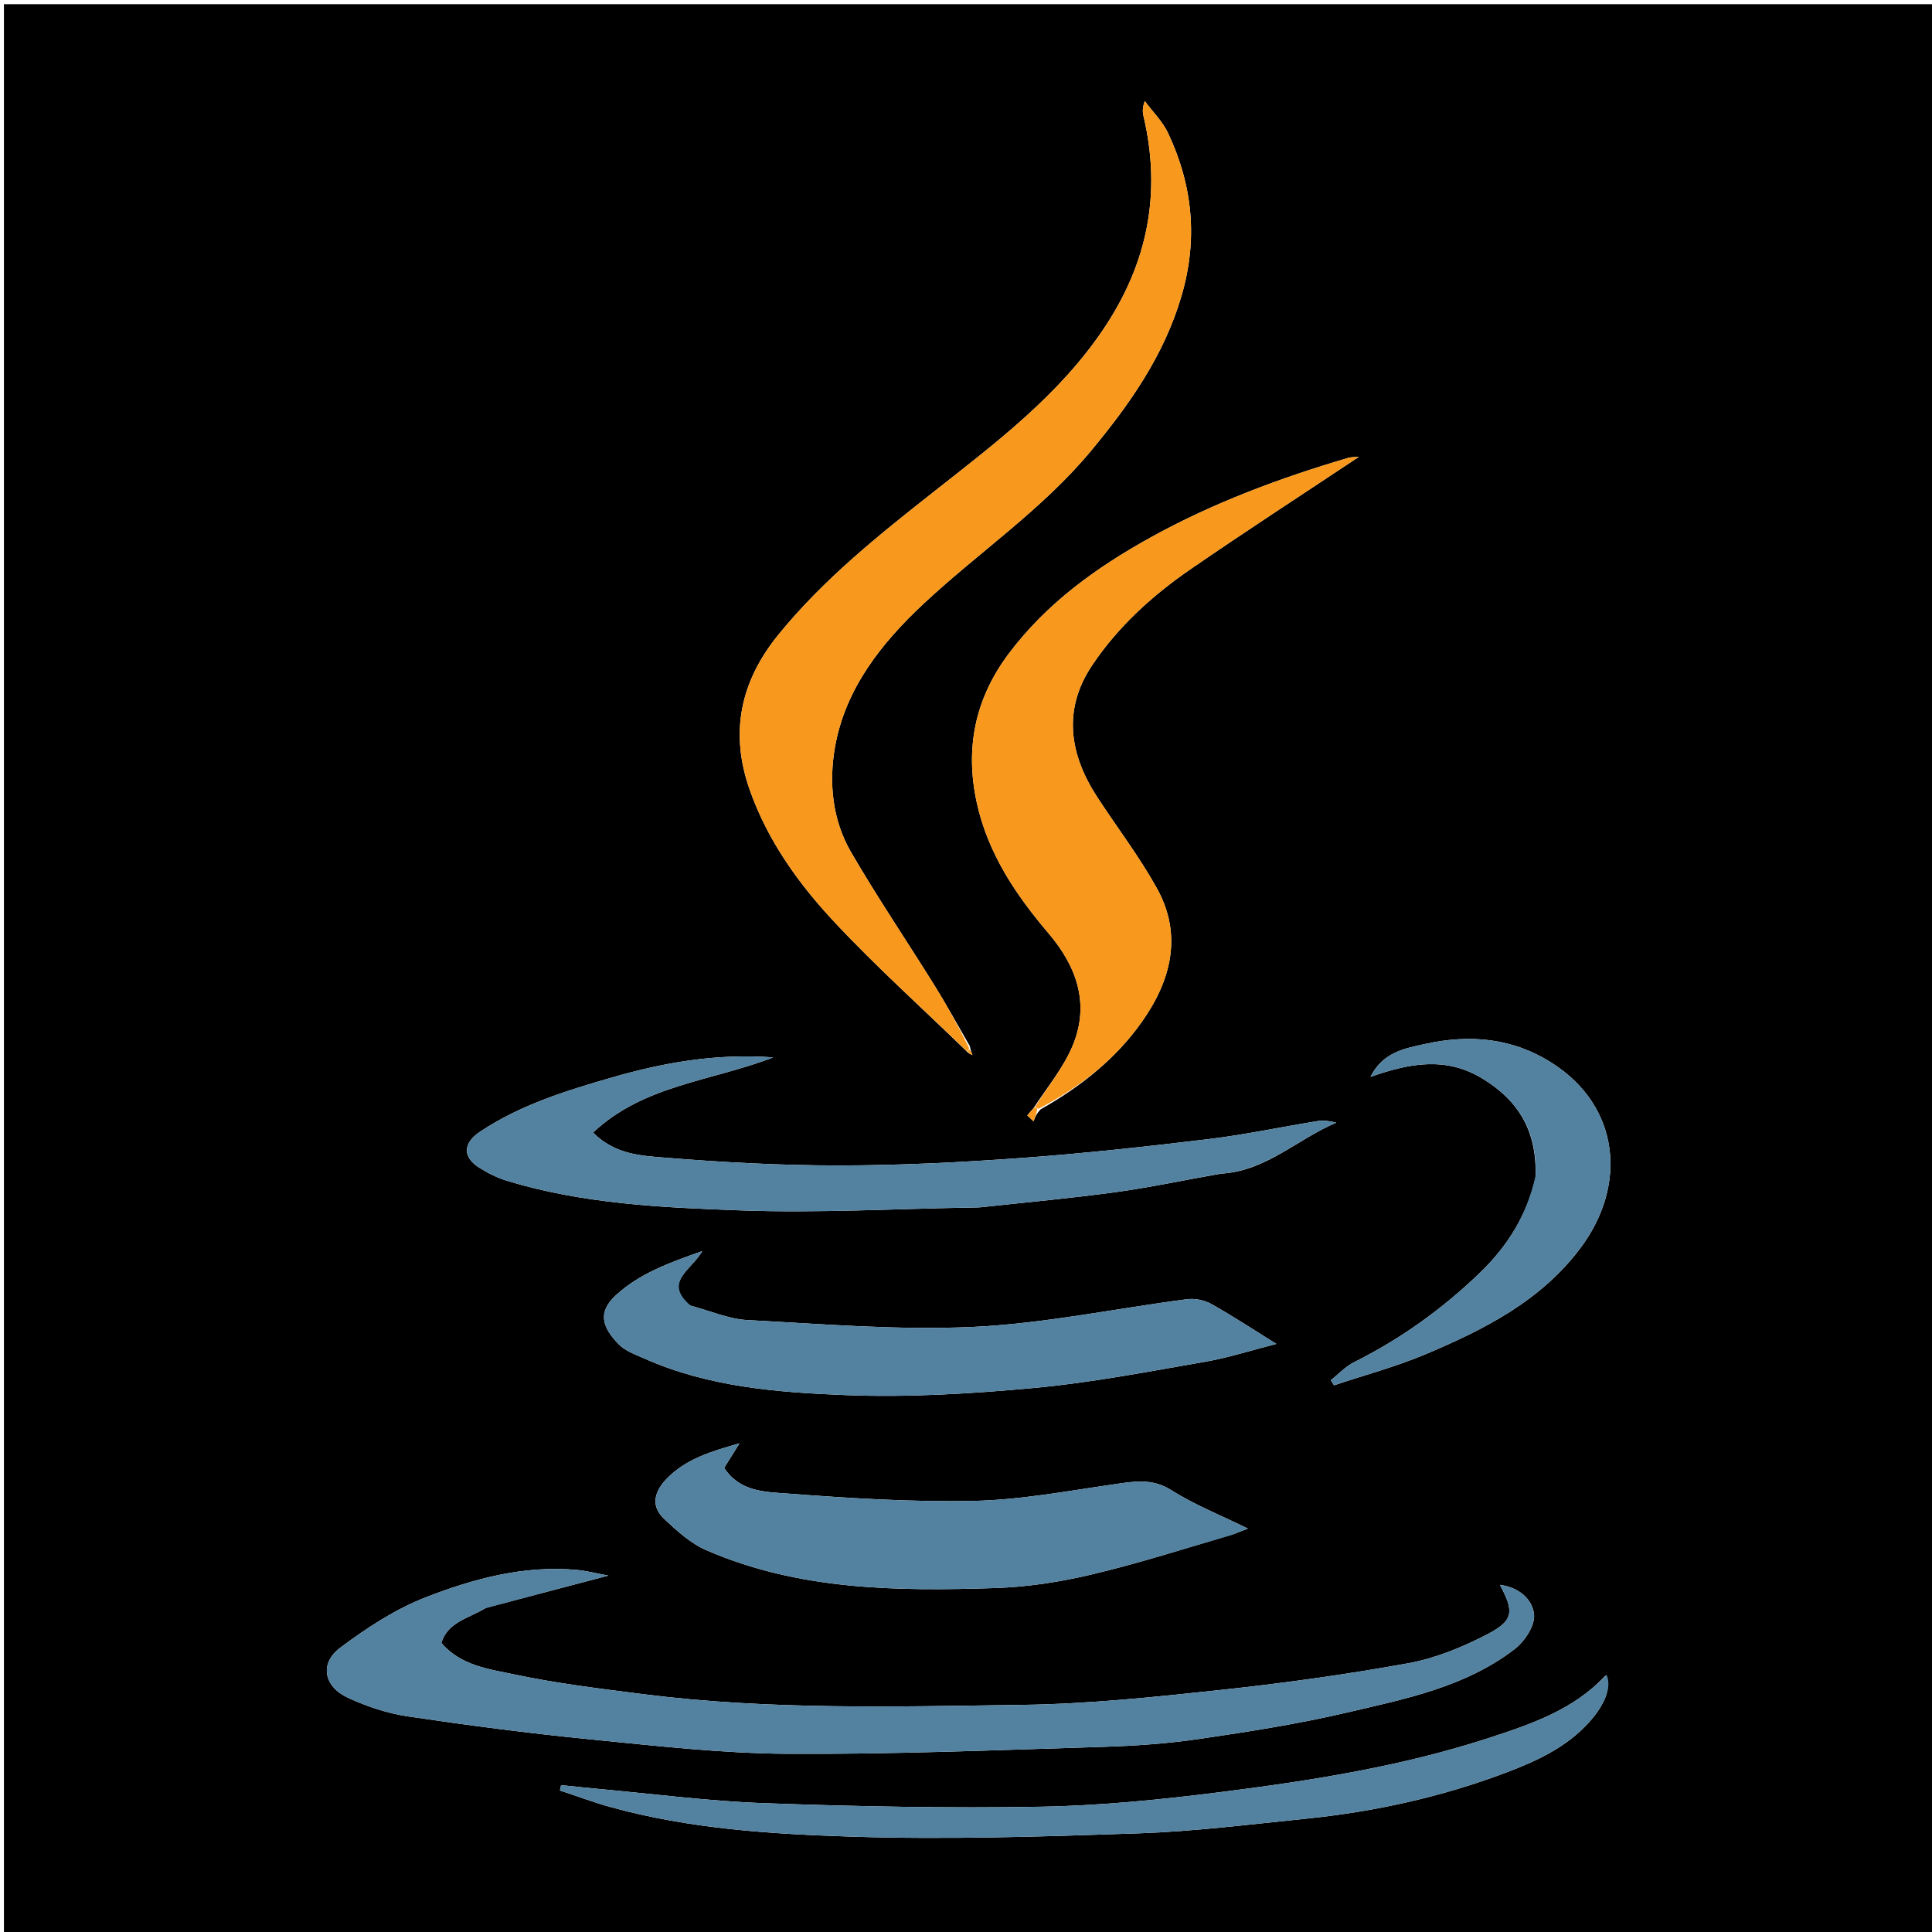
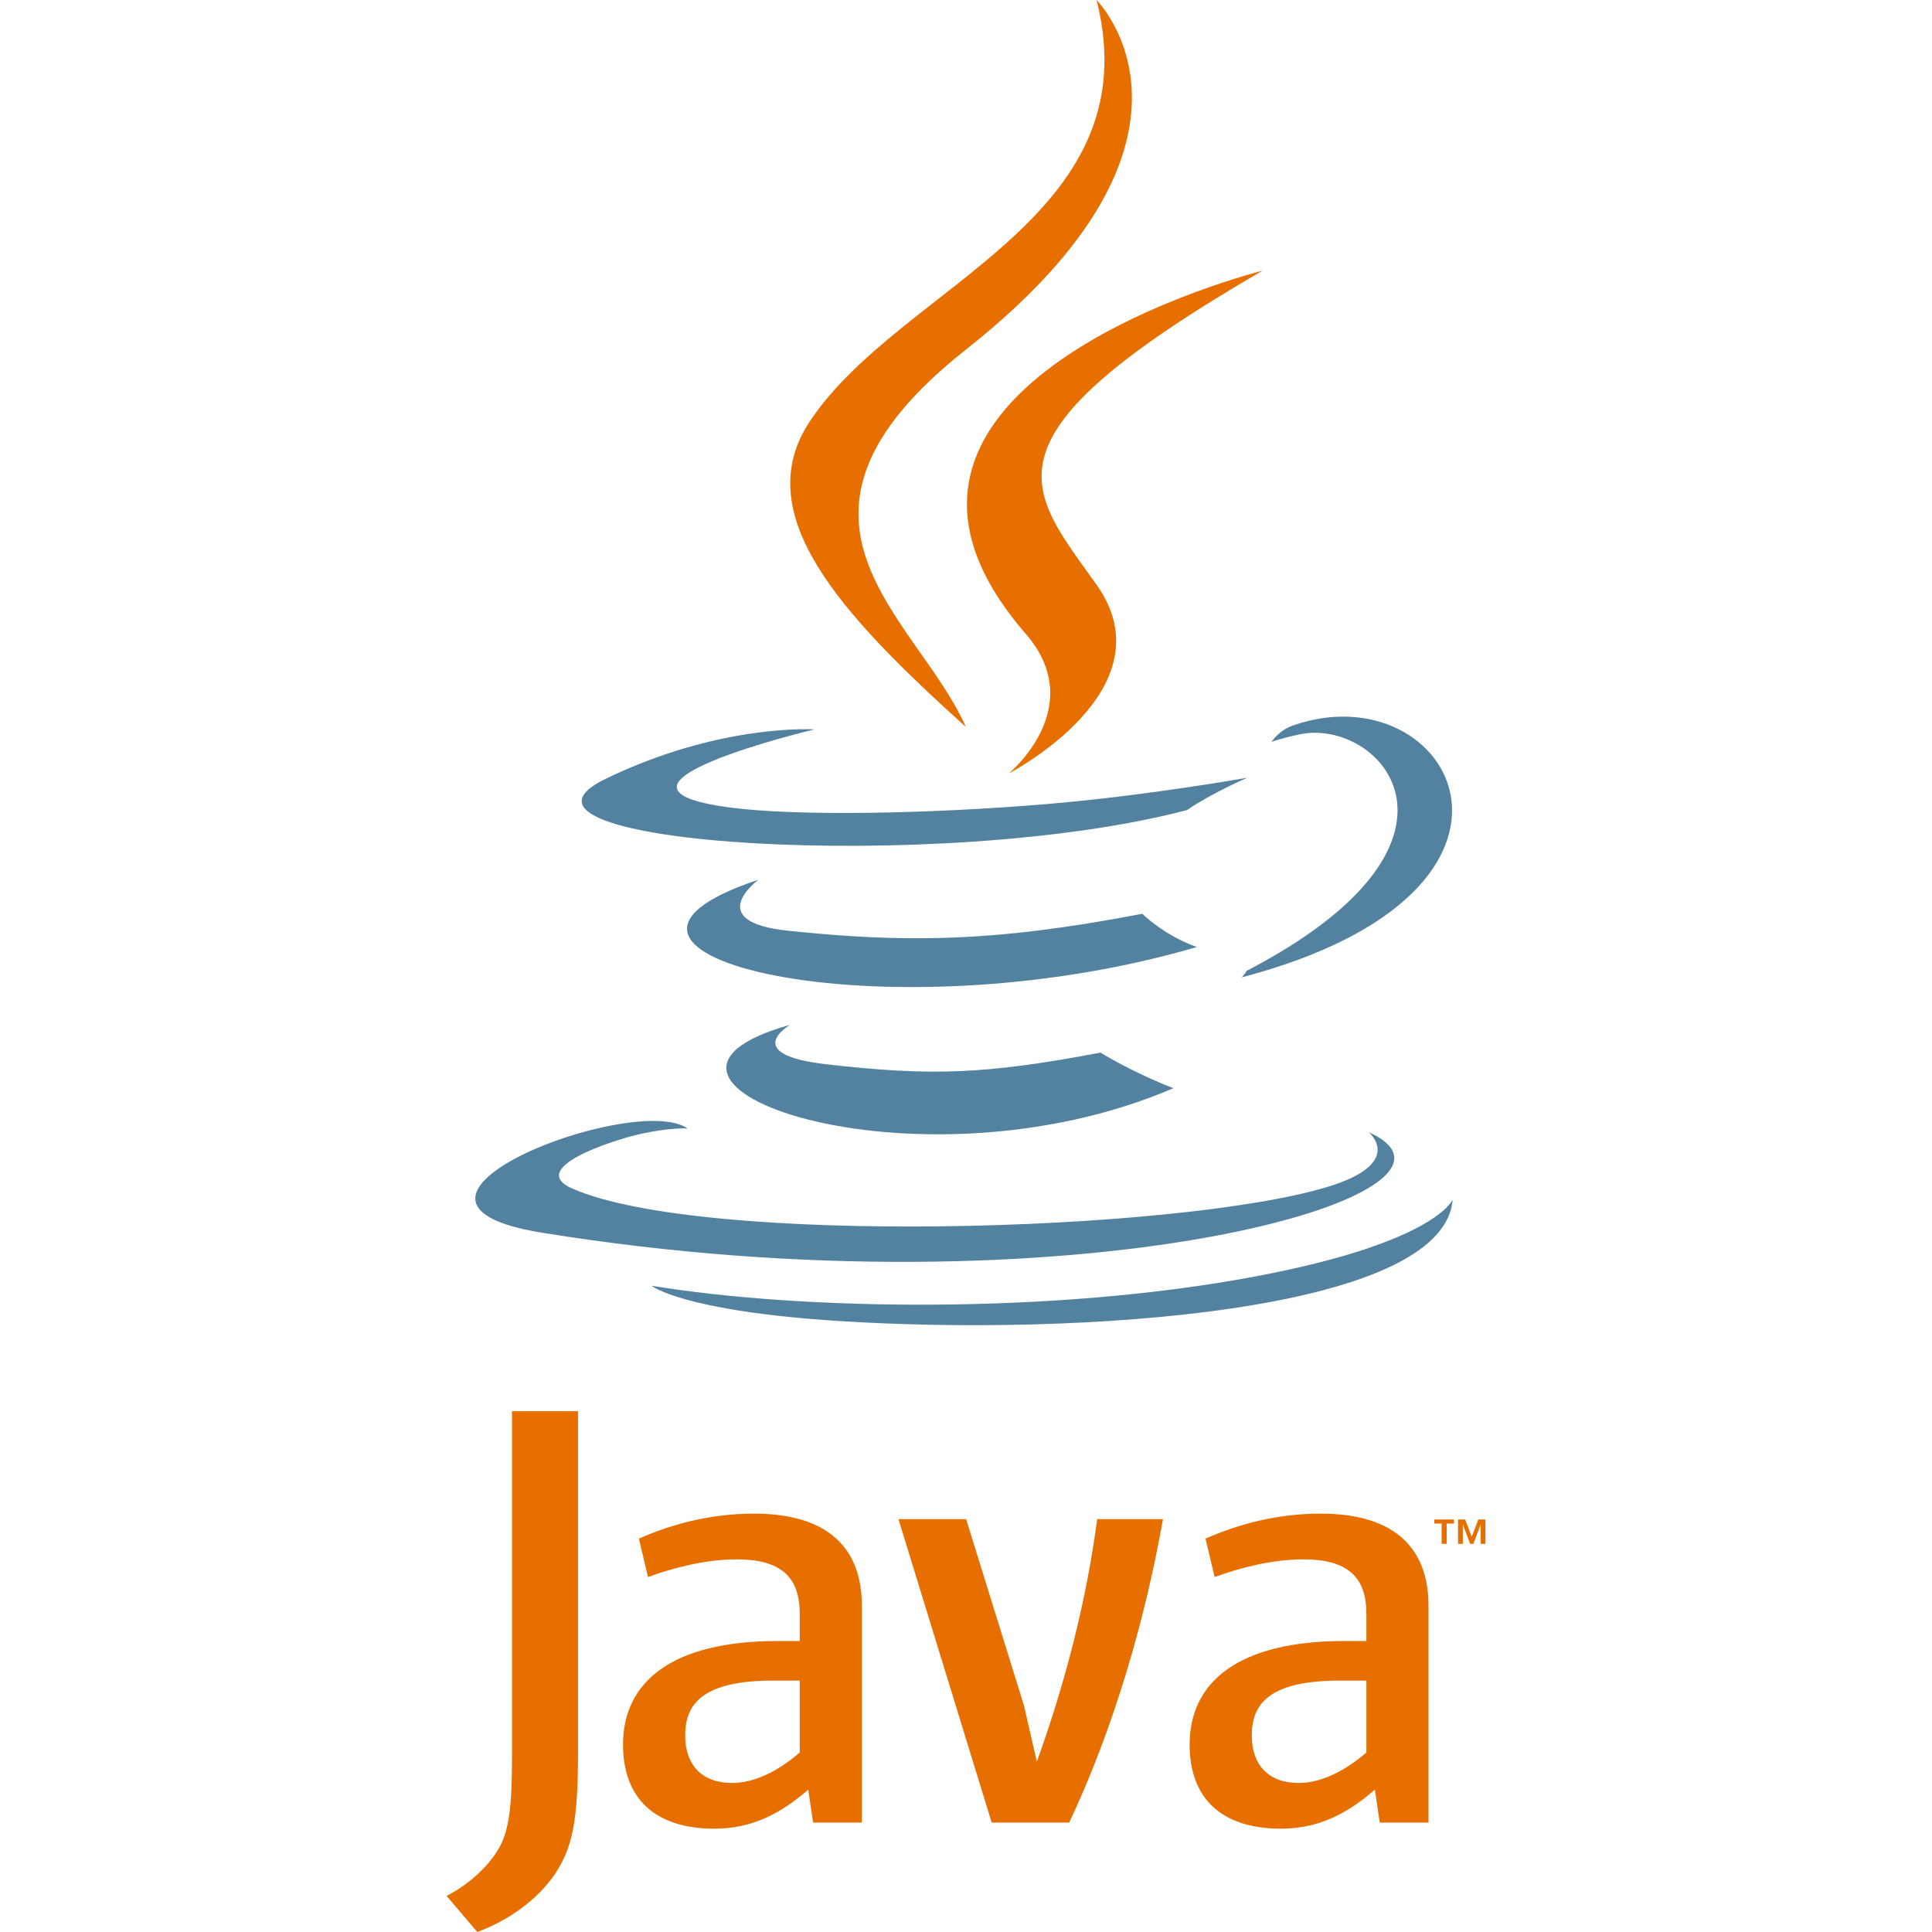
- <svg xmlns="http://www.w3.org/2000/svg" version="1.1" id="Layer_1" x="0px" y="0px" width="100%" viewBox="0 0 512 512" enable-background="new 0 0 512 512" xml:space="preserve">
-   <path fill="#000000" opacity="1" stroke="none" d=" M347,513   C231.361,513 116.223,513 1.042,513   C1.042,342.403 1.042,171.806 1.042,1.105   C171.555,1.105 342.111,1.105 512.833,1.105   C512.833,171.667 512.833,342.333 512.833,513   C457.806,513 402.653,513 347,513  M275.786,293.979   C286.344,288.026 295.729,280.599 302.713,270.649   C310.388,259.713 313.449,247.724 306.553,235.329   C301.908,226.979 296.047,219.31 290.809,211.285   C283.377,199.898 281.572,188.001 289.455,176.266   C296.262,166.133 305.285,157.888 315.309,150.978   C330.118,140.769 345.218,130.983 360.104,121.077   C359.327,121.147 358.213,121.067 357.211,121.363   C339.14,126.7 321.586,133.226 305.009,142.386   C290.481,150.413 277.294,159.929 267.281,173.292   C258.457,185.067 255.672,198.219 258.861,212.74   C261.824,226.233 269.214,237.157 277.921,247.401   C285.319,256.105 288.797,265.914 284.378,276.841   C281.997,282.727 277.73,287.85 273.839,293.731   C273.303,294.353 272.768,294.974 272.232,295.595   C272.786,296.117 273.34,296.638 273.895,297.159   C274.288,296.133 274.682,295.107 275.786,293.979  M256.697,279.118   C257.037,279.286 257.376,279.454 257.716,279.623   C257.503,279.058 257.291,278.493 256.997,277.197   C253.913,271.877 250.963,266.473 247.718,261.253   C240.351,249.401 232.496,237.838 225.502,225.773   C220.58,217.284 219.622,207.404 221.272,198.02   C224.005,182.479 233.629,170.394 244.777,159.977   C259.409,146.305 276.219,135.047 289.158,119.445   C299.433,107.057 308.494,94.179 313.111,78.424   C317.502,63.439 316.103,49.172 309.566,35.296   C308.096,32.176 305.469,29.601 303.375,26.776   C302.756,28.505 302.772,29.641 303.028,30.72   C307.854,51.076 304.174,69.71 292.502,87.104   C280.725,104.653 264.205,117.14 247.973,129.92   C233.072,141.651 218.281,153.424 206.245,168.248   C196.221,180.593 193.319,194.131 198.701,209.365   C203.469,222.864 211.667,234.25 221.225,244.457   C232.38,256.371 244.572,267.314 256.697,279.118  M128.814,426.081   C139.271,423.327 149.728,420.574 161.226,417.546   C157.947,416.946 155.381,416.267 152.776,416.035   C138.827,414.793 125.548,418.362 112.865,423.291   C104.773,426.437 97.182,431.413 90.181,436.655   C84.621,440.819 85.767,446.954 92.238,449.938   C97.219,452.234 102.641,454.05 108.048,454.854   C124.101,457.238 140.212,459.346 156.361,460.942   C173.742,462.66 191.186,464.663 208.614,464.774   C236.478,464.951 264.354,463.779 292.218,462.936   C300.772,462.677 309.369,462.077 317.829,460.836   C330.922,458.916 344.044,456.866 356.915,453.853   C372.456,450.216 388.403,447.059 401.46,436.977   C404.077,434.956 406.819,430.778 406.538,427.881   C406.147,423.844 402.518,420.627 397.493,420.012   C401.312,427.069 401.162,429.475 394.149,433.111   C387.587,436.513 380.441,439.467 373.218,440.777   C356.632,443.784 339.888,446.098 323.122,447.894   C305.76,449.754 288.308,451.571 270.874,451.808   C237.386,452.262 203.827,453.216 170.46,448.97   C159.092,447.524 147.675,446.145 136.481,443.783   C129.636,442.339 122.117,441.443 116.952,435.391   C118.703,429.78 124.098,428.952 128.814,426.081  M323.611,311.022   C335.496,310.37 343.833,301.851 354.119,297.517   C352.369,297.066 350.725,296.848 349.158,297.102   C339.473,298.669 329.852,300.725 320.123,301.895   C303.646,303.876 287.131,305.688 270.582,306.884   C254.583,308.041 238.522,308.842 222.488,308.854   C207.122,308.865 191.723,308.047 176.403,306.807   C170.031,306.291 163.027,306.028 157.163,300.145   C170.559,287.514 188.425,286.569 204.918,280.218   C189.585,279.109 175.614,281.653 161.926,285.618   C149.859,289.115 137.796,292.845 127.174,299.947   C122.72,302.925 122.533,306.587 126.921,309.388   C129.223,310.859 131.762,312.133 134.367,312.927   C154.539,319.072 175.485,320.021 196.273,320.767   C216.827,321.505 237.449,320.334 258.042,319.999   C258.708,319.988 259.378,319.999 260.038,319.926   C271.942,318.624 283.878,317.548 295.738,315.923   C304.793,314.682 313.752,312.742 323.611,311.022  M326.944,406.544   C327.935,406.158 328.925,405.772 330.691,405.084   C323.426,401.513 316.559,398.806 310.437,394.923   C305.241,391.628 300.413,392.612 295.064,393.381   C282.74,395.154 270.373,397.498 257.986,397.752   C241.491,398.09 224.931,397.034 208.459,395.79   C202.726,395.357 196.052,395.339 191.909,389   C193.026,387.214 194.242,385.269 195.974,382.5   C188.431,384.643 181.9,386.622 176.88,391.678   C173.641,394.941 172.147,398.863 175.977,402.482   C179.342,405.663 182.998,408.992 187.158,410.803   C211.694,421.483 237.769,421.697 263.836,420.844   C272.296,420.567 280.848,419.249 289.095,417.299   C301.604,414.343 313.884,410.419 326.944,406.544  M182.668,345.914   C175.633,339.786 183.305,336.545 186.102,331.555   C177.408,334.637 169.644,337.411 163.314,343.158   C158.185,347.815 159.68,351.814 163.936,356.226   C165.655,358.009 168.347,358.942 170.713,359.999   C187.686,367.576 205.968,369.003 224.053,369.717   C240.699,370.375 257.501,369.351 274.119,367.814   C289.237,366.416 304.229,363.502 319.217,360.908   C325.5,359.821 331.627,357.835 338.246,356.151   C331.999,352.27 326.597,348.693 320.958,345.542   C319.136,344.525 316.612,344.043 314.538,344.311   C295.706,346.748 276.966,350.733 258.074,351.633   C238.127,352.584 218.032,350.871 198.027,349.829   C193.112,349.573 188.296,347.403 182.668,345.914  M425.48,444.041   C417.084,453.094 405.745,456.938 394.583,460.578   C371.668,468.051 347.889,471.829 324.059,474.851   C308.07,476.879 291.937,478.513 275.841,478.798   C251.429,479.231 226.98,478.736 202.574,477.862   C187.642,477.327 172.761,475.352 157.858,474.008   C154.803,473.733 151.754,473.391 148.701,473.08   C148.597,473.553 148.492,474.026 148.387,474.499   C152.952,476.002 157.463,477.703 162.091,478.972   C182.848,484.664 204.265,486.042 225.541,486.727   C250.923,487.543 276.383,486.727 301.783,485.854   C316.56,485.347 331.298,483.473 346.03,481.98   C364.143,480.145 381.858,476.251 398.888,469.841   C406.983,466.794 414.996,463.166 421.063,456.473   C425.255,451.848 427.222,447.104 425.48,444.041  M406.925,312.014   C404.699,321.928 399.568,330.158 392.334,337.166   C382.372,346.815 371.245,354.799 358.819,361.014   C356.548,362.149 354.718,364.164 352.684,365.773   C352.967,366.221 353.25,366.67 353.532,367.118   C361.681,364.389 370.041,362.161 377.933,358.824   C393.403,352.284 408.284,344.784 418.805,330.78   C431.379,314.044 429.234,293.237 411.425,281.793   C400.931,275.05 389.59,274.029 377.609,276.67   C372.023,277.902 366.493,278.884 363.185,285.382   C373.59,281.731 383.218,279.916 392.94,285.873   C402.566,291.771 407.38,299.894 406.925,312.014  z" />
-   <path fill="#F8981D" opacity="1" stroke="none" d=" M256.315,278.678   C244.572,267.314 232.38,256.371 221.225,244.457   C211.667,234.25 203.469,222.864 198.701,209.365   C193.319,194.131 196.221,180.593 206.245,168.248   C218.281,153.424 233.072,141.651 247.973,129.92   C264.205,117.14 280.725,104.653 292.502,87.104   C304.174,69.71 307.854,51.076 303.028,30.72   C302.772,29.641 302.756,28.505 303.375,26.776   C305.469,29.601 308.096,32.176 309.566,35.296   C316.103,49.172 317.502,63.439 313.111,78.424   C308.494,94.179 299.433,107.057 289.158,119.445   C276.219,135.047 259.409,146.305 244.777,159.977   C233.629,170.394 224.005,182.479 221.272,198.02   C219.622,207.404 220.58,217.284 225.502,225.773   C232.496,237.838 240.351,249.401 247.718,261.253   C250.963,266.473 253.913,271.877 256.845,277.749   C256.567,278.426 256.441,278.552 256.315,278.678  z" />
-   <path fill="#5382A1" opacity="1" stroke="none" d=" M128.461,426.248   C124.098,428.952 118.703,429.78 116.952,435.391   C122.117,441.443 129.636,442.339 136.481,443.783   C147.675,446.145 159.092,447.524 170.46,448.97   C203.827,453.216 237.386,452.262 270.874,451.808   C288.308,451.571 305.76,449.754 323.122,447.894   C339.888,446.098 356.632,443.784 373.218,440.777   C380.441,439.467 387.587,436.513 394.149,433.111   C401.162,429.475 401.312,427.069 397.493,420.012   C402.518,420.627 406.147,423.844 406.538,427.881   C406.819,430.778 404.077,434.956 401.46,436.977   C388.403,447.059 372.456,450.216 356.915,453.853   C344.044,456.866 330.922,458.916 317.829,460.836   C309.369,462.077 300.772,462.677 292.218,462.936   C264.354,463.779 236.478,464.951 208.614,464.774   C191.186,464.663 173.742,462.66 156.361,460.942   C140.212,459.346 124.101,457.238 108.048,454.854   C102.641,454.05 97.219,452.234 92.238,449.938   C85.767,446.954 84.621,440.819 90.181,436.655   C97.182,431.413 104.773,426.437 112.865,423.291   C125.548,418.362 138.827,414.793 152.776,416.035   C155.381,416.267 157.947,416.946 161.226,417.546   C149.728,420.574 139.271,423.327 128.461,426.248  z" />
-   <path fill="#F8981D" opacity="1" stroke="none" d=" M274.314,293.318   C277.73,287.85 281.997,282.727 284.378,276.841   C288.797,265.914 285.319,256.105 277.921,247.401   C269.214,237.157 261.824,226.233 258.861,212.74   C255.672,198.219 258.457,185.067 267.281,173.292   C277.294,159.929 290.481,150.413 305.009,142.386   C321.586,133.226 339.14,126.7 357.211,121.363   C358.213,121.067 359.327,121.147 360.104,121.077   C345.218,130.983 330.118,140.769 315.309,150.978   C305.285,157.888 296.262,166.133 289.455,176.266   C281.572,188.001 283.377,199.898 290.809,211.285   C296.047,219.31 301.908,226.979 306.553,235.329   C313.449,247.724 310.388,259.713 302.713,270.649   C295.729,280.599 286.344,288.026 275.241,293.838   C274.569,293.571 274.441,293.444 274.314,293.318  z" />
-   <path fill="#5382A1" opacity="1" stroke="none" d=" M323.182,311.068   C313.752,312.742 304.793,314.682 295.738,315.923   C283.878,317.548 271.942,318.624 260.038,319.926   C259.378,319.999 258.708,319.988 258.042,319.999   C237.449,320.334 216.827,321.505 196.273,320.767   C175.485,320.021 154.539,319.072 134.367,312.927   C131.762,312.133 129.223,310.859 126.921,309.388   C122.533,306.587 122.72,302.925 127.174,299.947   C137.796,292.845 149.859,289.115 161.926,285.618   C175.614,281.653 189.585,279.109 204.918,280.218   C188.425,286.569 170.559,287.514 157.163,300.145   C163.027,306.028 170.031,306.291 176.403,306.807   C191.723,308.047 207.122,308.865 222.488,308.854   C238.522,308.842 254.583,308.041 270.582,306.884   C287.131,305.688 303.646,303.876 320.123,301.895   C329.852,300.725 339.473,298.669 349.158,297.102   C350.725,296.848 352.369,297.066 354.119,297.517   C343.833,301.851 335.496,310.37 323.182,311.068  z" />
-   <path fill="#5382A1" opacity="1" stroke="none" d=" M326.603,406.725   C313.884,410.419 301.604,414.343 289.095,417.299   C280.848,419.249 272.296,420.567 263.836,420.844   C237.769,421.697 211.694,421.483 187.158,410.803   C182.998,408.992 179.342,405.663 175.977,402.482   C172.147,398.863 173.641,394.941 176.88,391.678   C181.9,386.622 188.431,384.643 195.974,382.5   C194.242,385.269 193.026,387.214 191.909,389   C196.052,395.339 202.726,395.357 208.459,395.79   C224.931,397.034 241.491,398.09 257.986,397.752   C270.373,397.498 282.74,395.154 295.064,393.381   C300.413,392.612 305.241,391.628 310.437,394.923   C316.559,398.806 323.426,401.513 330.691,405.084   C328.925,405.772 327.935,406.158 326.603,406.725  z" />
-   <path fill="#5382A1" opacity="1" stroke="none" d=" M183.052,346.014   C188.296,347.403 193.112,349.573 198.027,349.829   C218.032,350.871 238.127,352.584 258.074,351.633   C276.966,350.733 295.706,346.748 314.538,344.311   C316.612,344.043 319.136,344.525 320.958,345.542   C326.597,348.693 331.999,352.27 338.246,356.151   C331.627,357.835 325.5,359.821 319.217,360.908   C304.229,363.502 289.237,366.416 274.119,367.814   C257.501,369.351 240.699,370.375 224.053,369.717   C205.968,369.003 187.686,367.576 170.713,359.999   C168.347,358.942 165.655,358.009 163.936,356.226   C159.68,351.814 158.185,347.815 163.314,343.158   C169.644,337.411 177.408,334.637 186.102,331.555   C183.305,336.545 175.633,339.786 183.052,346.014  z" />
-   <path fill="#5382A1" opacity="1" stroke="none" d=" M425.763,443.833   C427.222,447.104 425.255,451.848 421.063,456.473   C414.996,463.166 406.983,466.794 398.888,469.841   C381.858,476.251 364.143,480.145 346.03,481.98   C331.298,483.473 316.56,485.347 301.783,485.854   C276.383,486.727 250.923,487.543 225.541,486.727   C204.265,486.042 182.848,484.664 162.091,478.972   C157.463,477.703 152.952,476.002 148.387,474.499   C148.492,474.026 148.597,473.553 148.701,473.08   C151.754,473.391 154.803,473.733 157.858,474.008   C172.761,475.352 187.642,477.327 202.574,477.862   C226.98,478.736 251.429,479.231 275.841,478.798   C291.937,478.513 308.07,476.879 324.059,474.851   C347.889,471.829 371.668,468.051 394.583,460.578   C405.745,456.938 417.084,453.094 425.763,443.833  z" />
-   <path fill="#5382A1" opacity="1" stroke="none" d=" M406.955,311.577   C407.38,299.894 402.566,291.771 392.94,285.873   C383.218,279.916 373.59,281.731 363.185,285.382   C366.493,278.884 372.023,277.902 377.609,276.67   C389.59,274.029 400.931,275.05 411.425,281.793   C429.234,293.237 431.379,314.044 418.805,330.78   C408.284,344.784 393.403,352.284 377.933,358.824   C370.041,362.161 361.681,364.389 353.532,367.118   C353.25,366.67 352.967,366.221 352.684,365.773   C354.718,364.164 356.548,362.149 358.819,361.014   C371.245,354.799 382.372,346.815 392.334,337.166   C399.568,330.158 404.699,321.928 406.955,311.577  z" />
-   <path fill="#F8981D" opacity="1" stroke="none" d=" M274.886,293.89   C274.682,295.107 274.288,296.133 273.895,297.159   C273.34,296.638 272.786,296.117 272.232,295.595   C272.768,294.974 273.303,294.353 274.076,293.524   C274.441,293.444 274.569,293.571 274.886,293.89  z" />
-   <path fill="#F8981D" opacity="1" stroke="none" d=" M256.886,278.114   C257.291,278.493 257.503,279.058 257.716,279.623   C257.376,279.454 257.037,279.286 256.506,278.898   C256.441,278.552 256.567,278.426 256.886,278.114  z" />
+ <svg xmlns="http://www.w3.org/2000/svg" width="800px" height="800px" viewBox="-118.513 4.399 540.906 540.906">
+   <path d="M285.104 430.945h-2.037v-1.14h5.486v1.14h-2.025v5.688h-1.424v-5.688zm10.942.297h-.032l-2.02 5.393h-.924l-2.006-5.393h-.024v5.393h-1.343v-6.828h1.976l1.86 4.835 1.854-4.835h1.969v6.828h-1.311l.001-5.393z" fill="#e76f00" />
+   <path d="M102.681 291.324s-14.178 8.245 10.09 11.035c29.4 3.354 44.426 2.873 76.825-3.259 0 0 8.518 5.341 20.414 9.967-72.63 31.128-164.376-1.803-107.329-17.743M93.806 250.704s-15.902 11.771 8.384 14.283c31.406 3.24 56.208 3.505 99.125-4.759 0 0 5.937 6.018 15.271 9.309-87.815 25.678-185.624 2.025-122.78-18.833" fill="#5382a1" />
+   <path d="M168.625 181.799c17.896 20.604-4.701 39.146-4.701 39.146s45.439-23.458 24.571-52.833c-19.491-27.395-34.438-41.005 46.479-87.934.001-.001-127.013 31.721-66.349 101.621" fill="#e76f00" />
+   <path d="M264.684 321.369s10.492 8.646-11.555 15.333c-41.923 12.7-174.488 16.535-211.314.507-13.238-5.76 11.587-13.752 19.396-15.429 8.144-1.766 12.798-1.437 12.798-1.437-14.722-10.371-95.157 20.363-40.857 29.166 148.084 24.015 269.944-10.814 231.532-28.14M109.499 208.617s-67.431 16.016-23.879 21.832c18.389 2.462 55.047 1.905 89.192-.956 27.906-2.354 55.928-7.358 55.928-7.358s-9.84 4.214-16.959 9.074c-68.475 18.01-200.756 9.631-162.674-8.79 32.206-15.568 58.392-13.802 58.392-13.802M230.462 276.231c69.608-36.171 37.425-70.932 14.96-66.248-5.506 1.146-7.961 2.139-7.961 2.139s2.045-3.202 5.947-4.588c44.441-15.624 78.619 46.081-14.346 70.521 0 0 1.079-.962 1.4-1.824" fill="#5382a1" />
+   <path d="M188.495 4.399s38.55 38.562-36.563 97.862c-60.233 47.567-13.735 74.689-.025 105.678-35.158-31.723-60.96-59.647-43.65-85.637 25.406-38.151 95.792-56.648 80.238-117.903" fill="#e76f00" />
+   <path d="M116.339 374.246c66.815 4.277 169.417-2.373 171.846-33.987 0 0-4.67 11.984-55.219 21.503-57.027 10.731-127.364 9.479-169.081 2.601.002-.002 8.541 7.067 52.454 9.883" fill="#5382a1" />
+   <path d="M105.389 495.049c-6.303 5.467-12.96 8.536-18.934 8.536-8.527 0-13.134-5.113-13.134-13.314 0-8.871 4.937-15.357 24.739-15.357h7.328l.001 20.135m17.392 19.623V453.93c0-15.518-8.85-25.756-30.188-25.756-12.457 0-23.369 3.076-32.238 6.999l2.56 10.752c6.983-2.563 16.022-4.949 24.894-4.949 12.292 0 17.58 4.949 17.58 15.181v7.678h-6.135c-29.865 0-43.337 11.593-43.337 28.993 0 15.018 8.878 23.554 25.594 23.554 10.745 0 18.766-4.437 26.264-10.929l1.361 9.221 13.645-.002zM180.824 514.672h-21.691l-26.106-84.96h18.944l16.198 52.199 3.601 15.699c8.195-22.698 13.992-45.726 16.891-67.898h18.427c-4.938 27.976-13.822 58.684-26.264 84.96M264.038 495.049c-6.315 5.467-12.983 8.536-18.958 8.536-8.512 0-13.131-5.113-13.131-13.314 0-8.871 4.947-15.357 24.748-15.357h7.341v20.135m17.39 19.623V453.93c0-15.518-8.871-25.756-30.186-25.756-12.465 0-23.381 3.076-32.246 6.999l2.557 10.752c6.985-2.563 16.041-4.949 24.906-4.949 12.283 0 17.579 4.949 17.579 15.181v7.678h-6.146c-29.873 0-43.34 11.593-43.34 28.993 0 15.018 8.871 23.554 25.584 23.554 10.752 0 18.77-4.437 26.28-10.929l1.366 9.221 13.646-.002zM36.847 529.099c-4.958 7.239-12.966 12.966-21.733 16.206L6.527 535.2c6.673-3.424 12.396-8.954 15.055-14.104 2.3-4.581 3.252-10.485 3.252-24.604v-96.995h18.478v95.666c-.001 18.875-1.51 26.5-6.465 33.936" fill="#e76f00" />
</svg>
